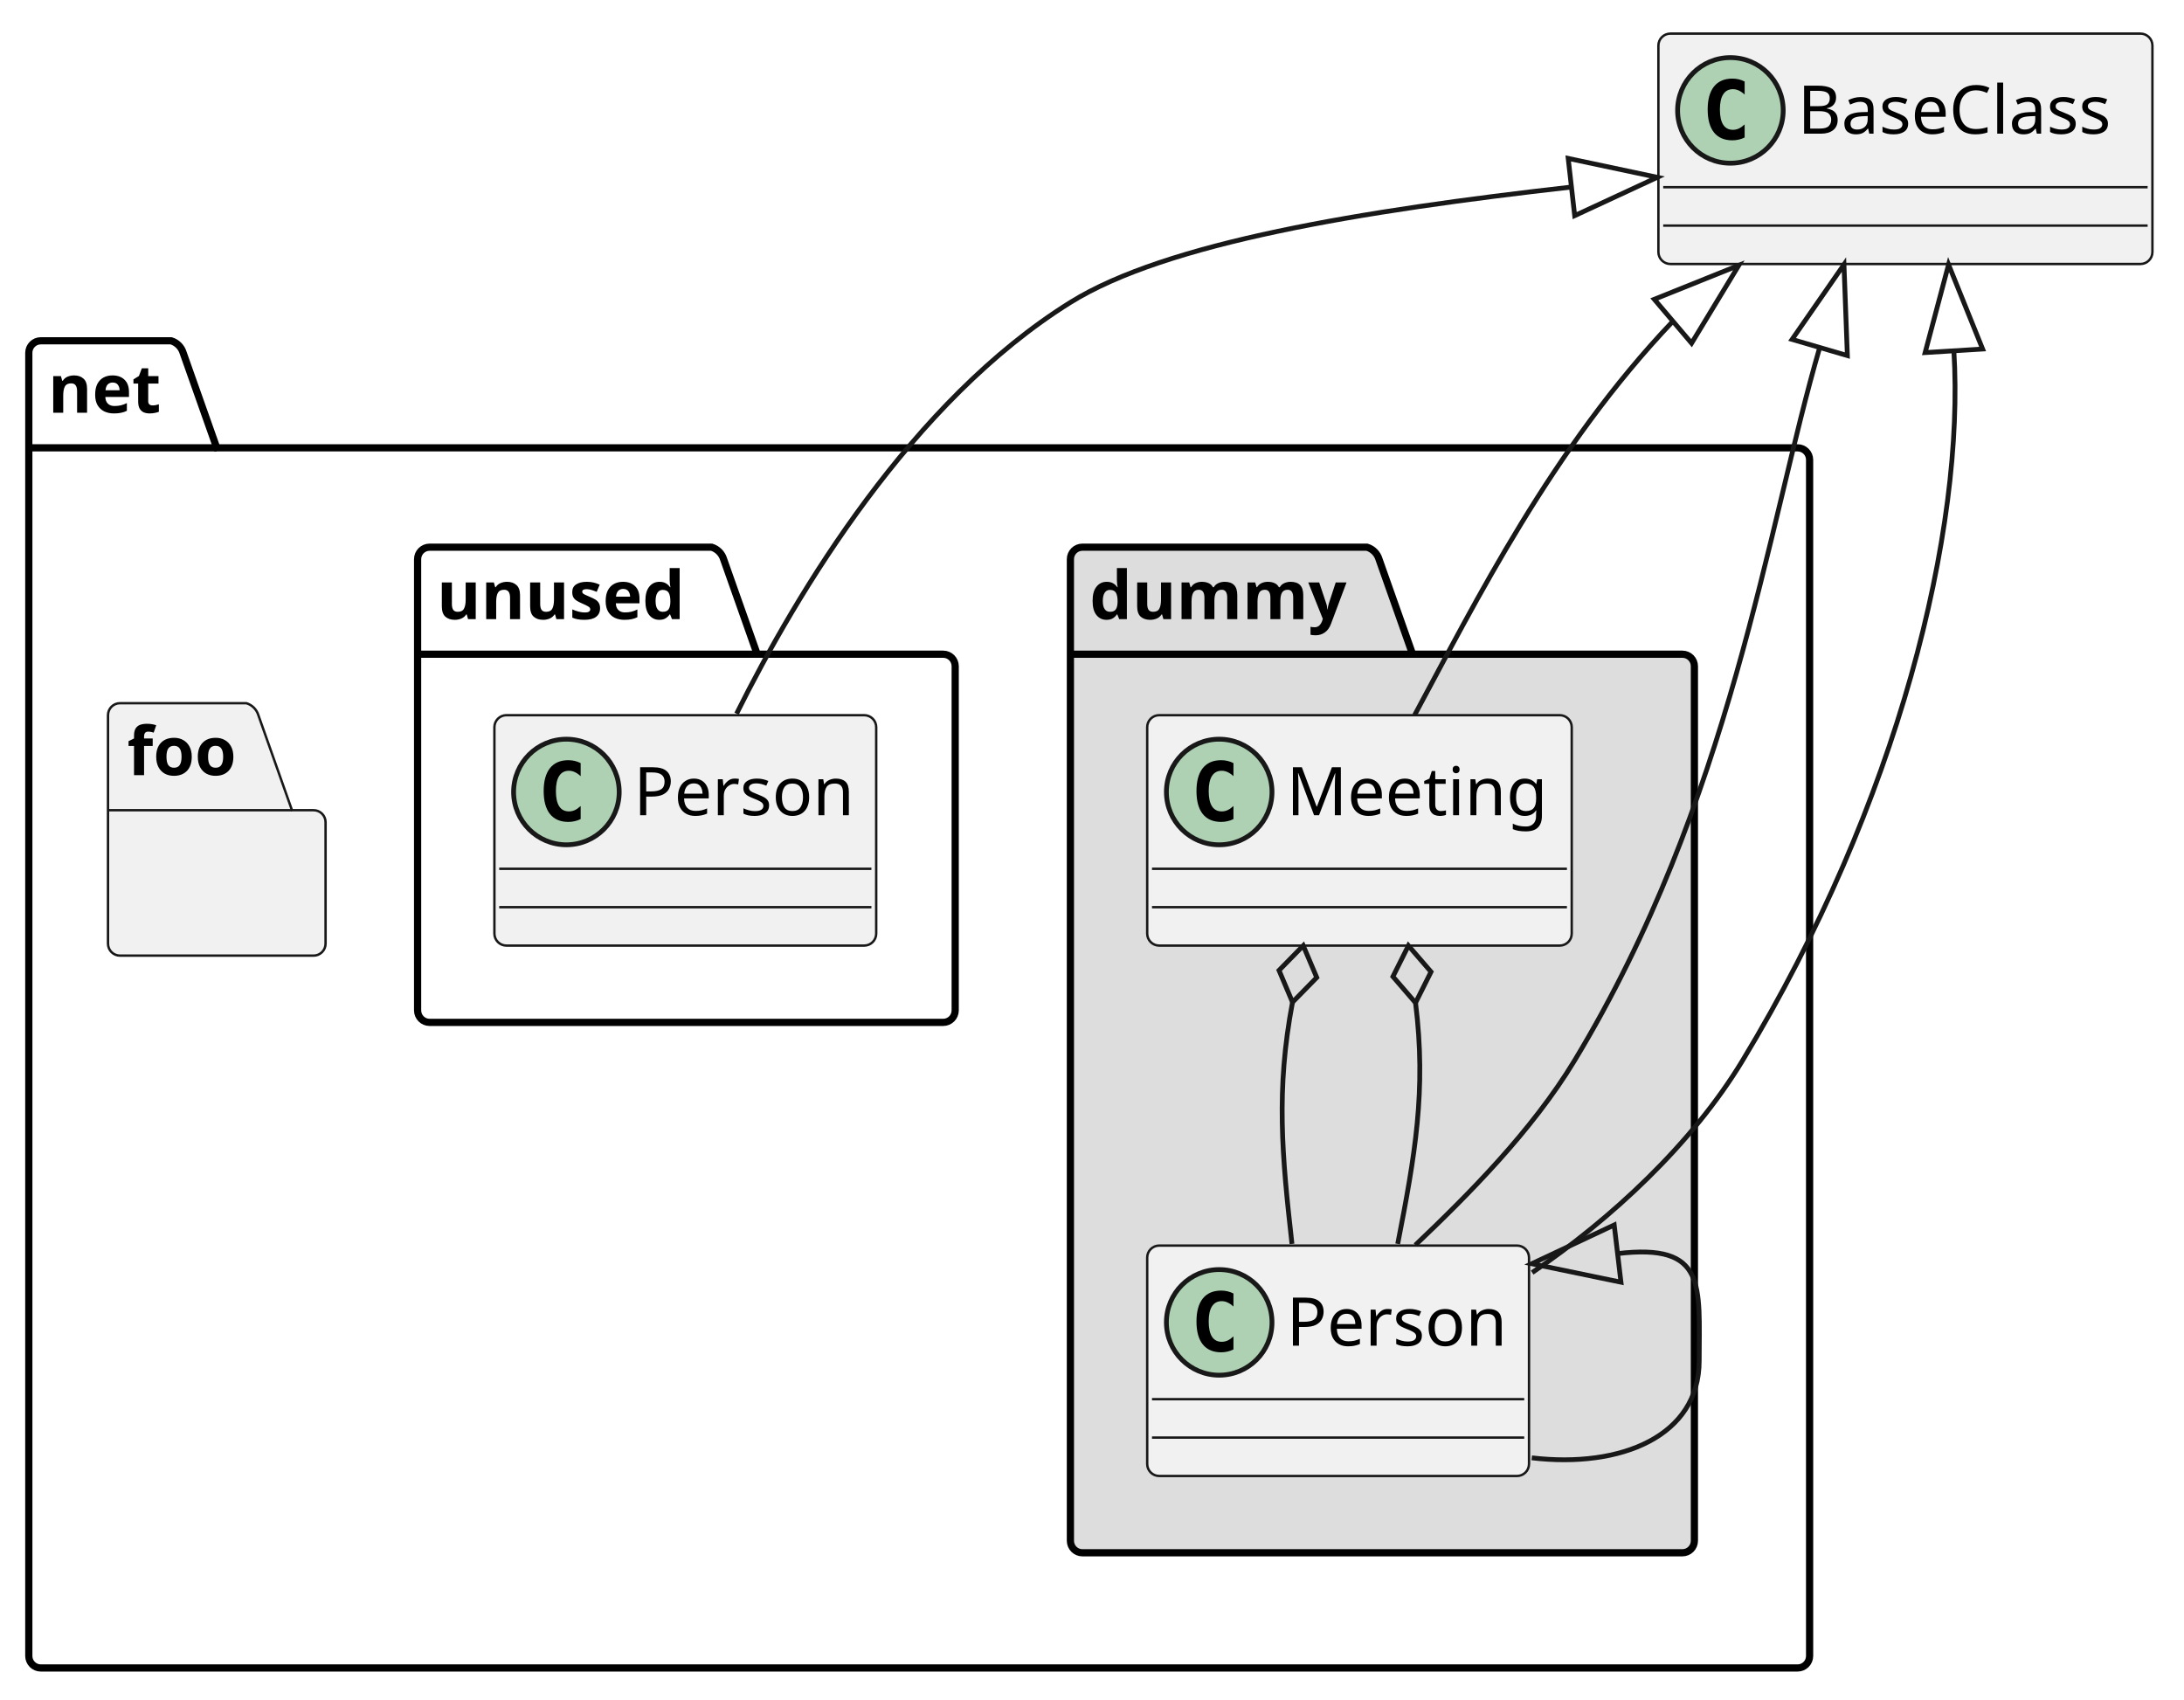
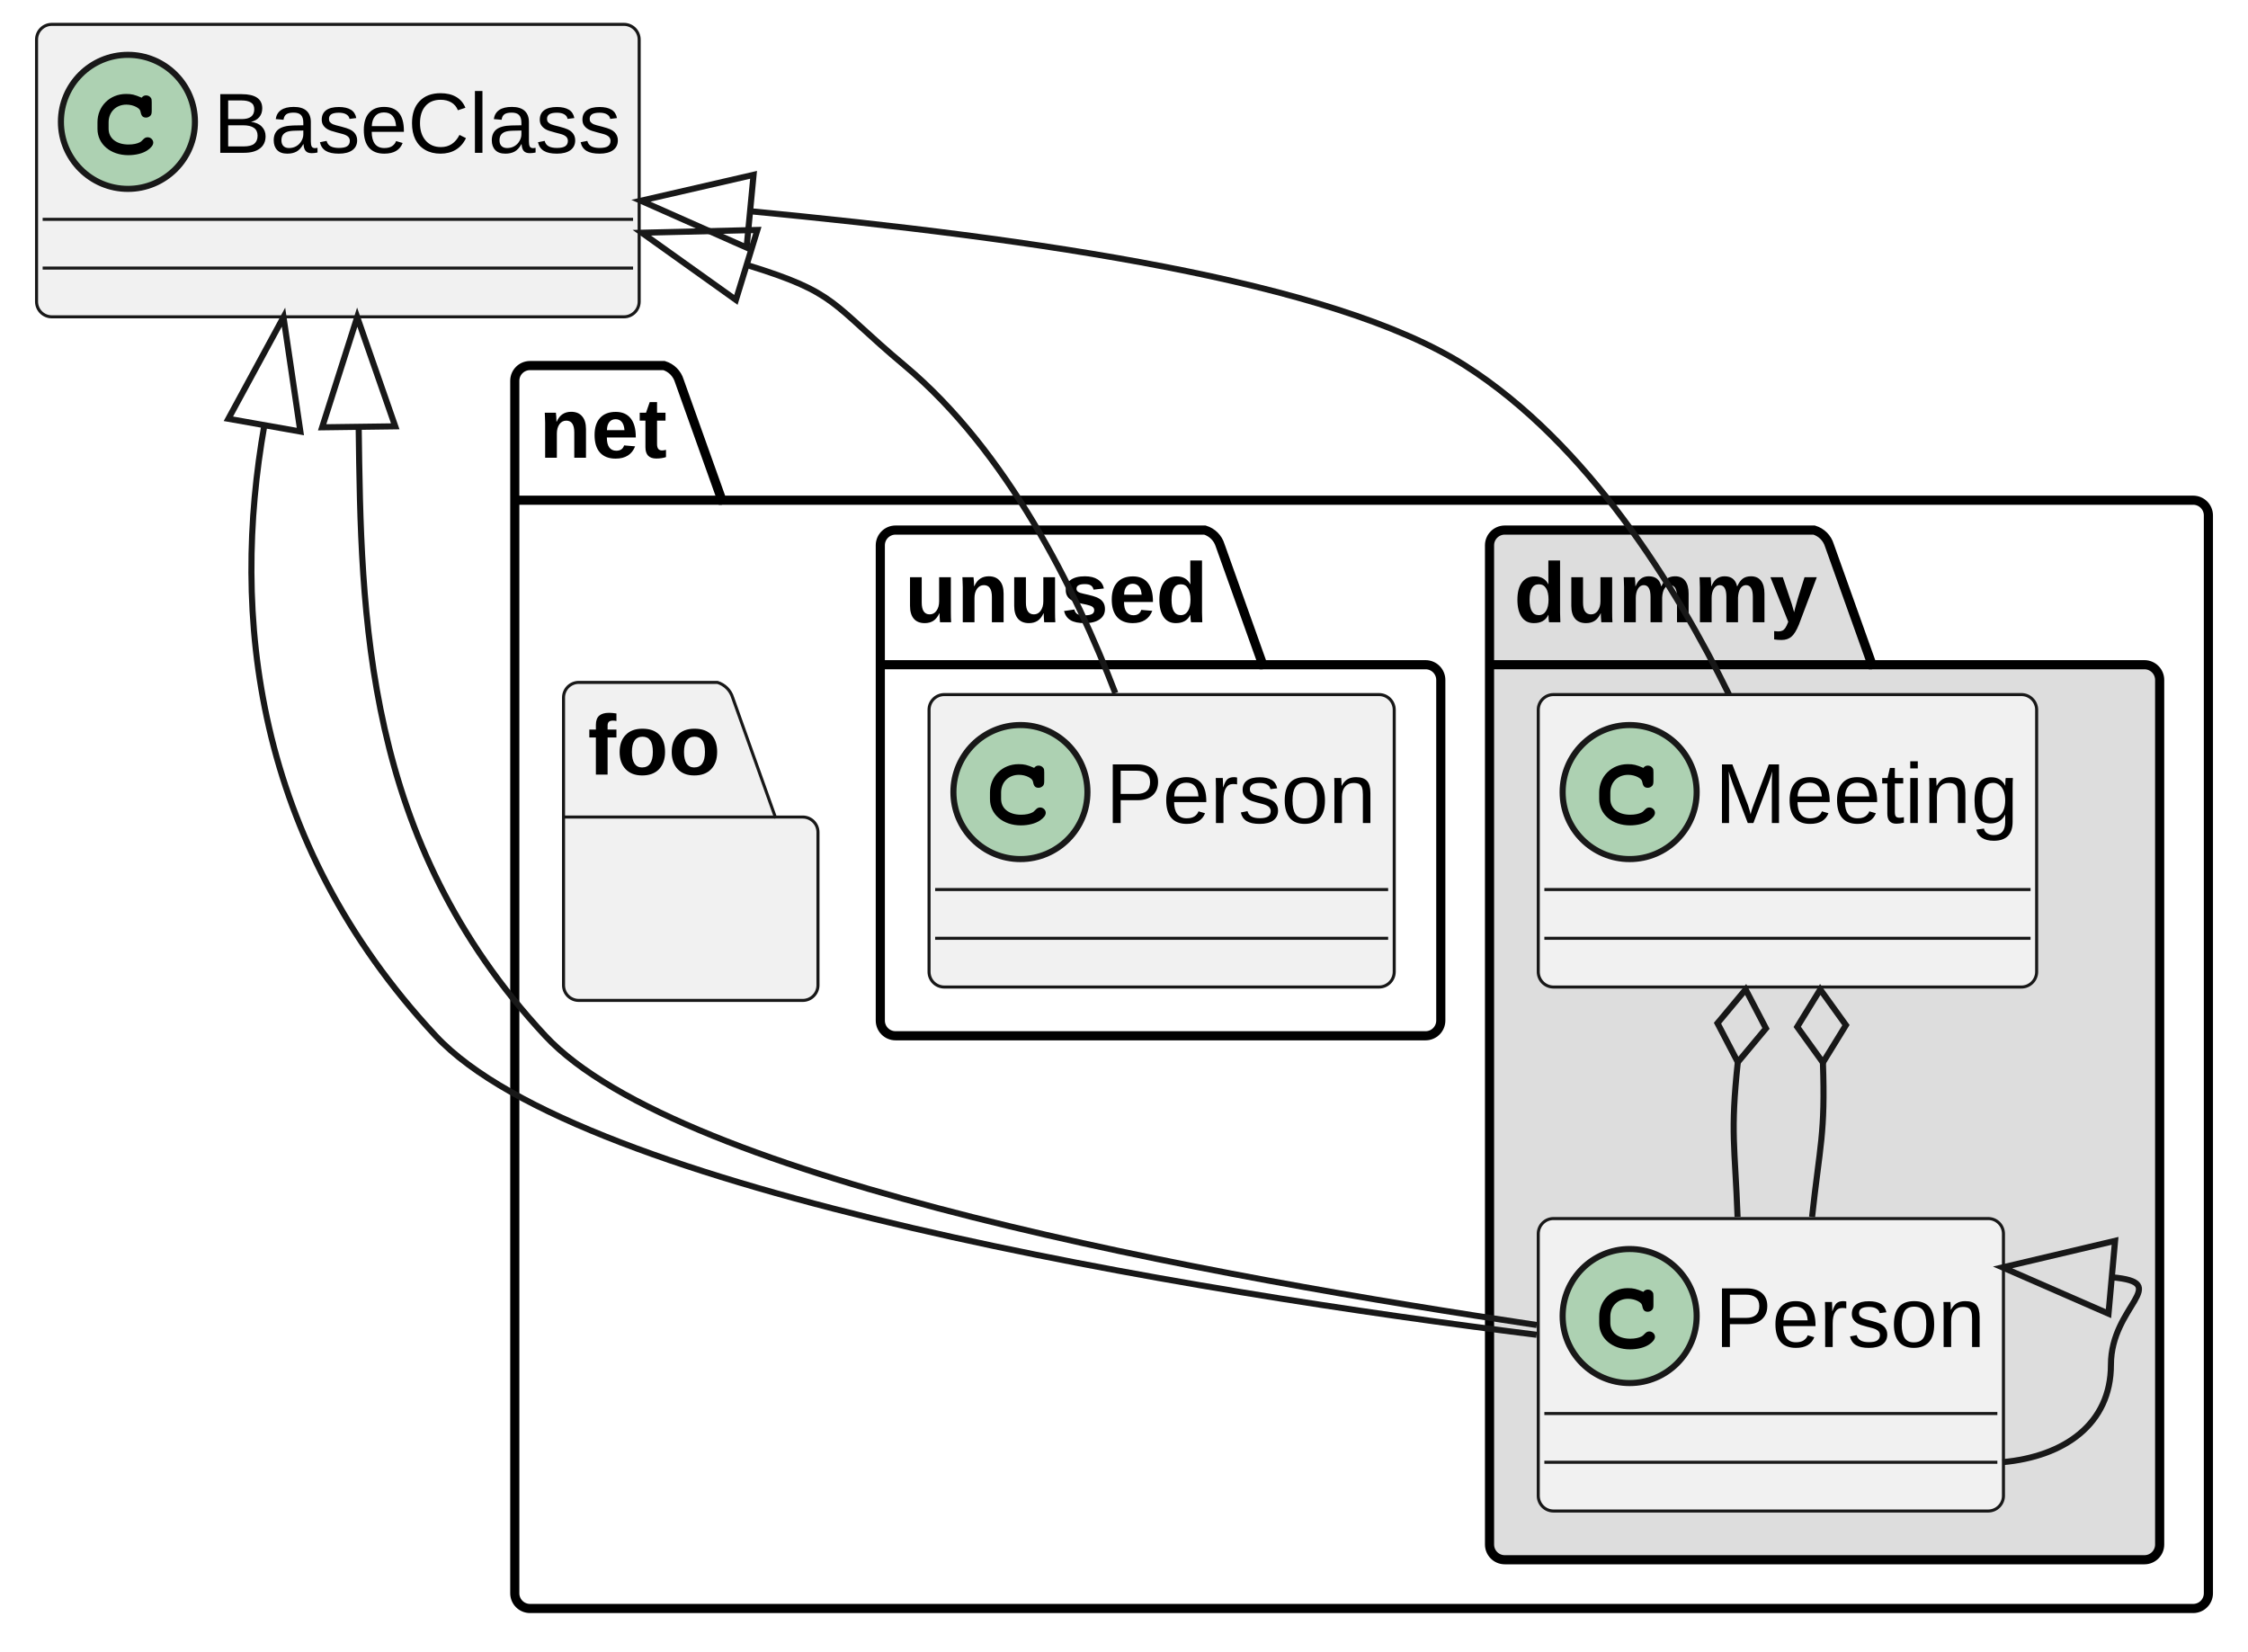
- <svg xmlns="http://www.w3.org/2000/svg" contentStyleType="text/css" data-diagram-type="CLASS" height="354px" preserveAspectRatio="none" style="width:455px;height:354px;background:#FFFFFF;" version="1.1" viewBox="0 0 455 354" width="455px" zoomAndPan="magnify">
+ <svg xmlns="http://www.w3.org/2000/svg" contentStyleType="text/css" data-diagram-type="CLASS" height="271px" preserveAspectRatio="none" style="width:369px;height:271px;background:#FFFFFF;" version="1.1" viewBox="0 0 369 271" width="369px" zoomAndPan="magnify">
  <defs />
  <g>
    <g class="cluster" data-entity="net" data-source-line="10" data-uid="ent0005" id="cluster_net">
-       <path d="M8.5,71 L35.654,71 A3.75,3.75 0 0 1 38.154,73.5 L45.154,93.297 L374.5,93.297 A2.5,2.5 0 0 1 377,95.797 L377,345 A2.5,2.5 0 0 1 374.5,347.5 L8.5,347.5 A2.5,2.5 0 0 1 6,345 L6,73.5 A2.5,2.5 0 0 1 8.5,71" fill="none" style="stroke:#000000;stroke-width:1.5;" />
-       <line style="stroke:#000000;stroke-width:1.5;" x1="6" x2="45.154" y1="93.297" y2="93.297" />
-       <text fill="#000000" font-family="sans-serif" font-size="14" font-weight="bold" lengthAdjust="spacing" textLength="26.154" x="10" y="85.995">net</text>
+       <path d="M87,60 L109,60 A3.75,3.75 0 0 1 111.5,62.5 L118.5,82.099 L360,82.099 A2.5,2.5 0 0 1 362.5,84.599 L362.5,261.5 A2.5,2.5 0 0 1 360,264 L87,264 A2.5,2.5 0 0 1 84.5,261.5 L84.5,62.5 A2.5,2.5 0 0 1 87,60" fill="none" style="stroke:#000000;stroke-width:1.5;" />
+       <line style="stroke:#000000;stroke-width:1.5;" x1="84.5" x2="118.5" y1="82.099" y2="82.099" />
+       <text fill="#000000" font-family="Liberation Sans" font-size="14" font-weight="bold" lengthAdjust="spacing" textLength="21" x="88.5" y="75.132">net</text>
    </g>
    <g class="cluster" data-entity="dummy" data-source-line="9" data-uid="ent0003" id="cluster_dummy">
-       <path d="M225.5,114 L284.79,114 A3.75,3.75 0 0 1 287.29,116.5 L294.29,136.297 L350.5,136.297 A2.5,2.5 0 0 1 353,138.797 L353,321 A2.5,2.5 0 0 1 350.5,323.5 L225.5,323.5 A2.5,2.5 0 0 1 223,321 L223,116.5 A2.5,2.5 0 0 1 225.5,114" fill="#DDDDDD" style="stroke:#000000;stroke-width:1.5;" />
-       <line style="stroke:#000000;stroke-width:1.5;" x1="223" x2="294.29" y1="136.297" y2="136.297" />
-       <text fill="#000000" font-family="sans-serif" font-size="14" font-weight="bold" lengthAdjust="spacing" textLength="58.29" x="227" y="128.995">dummy</text>
+       <path d="M247,87 L297.786,87 A3.75,3.75 0 0 1 300.286,89.5 L307.286,109.099 L352,109.099 A2.5,2.5 0 0 1 354.5,111.599 L354.5,253.5 A2.5,2.5 0 0 1 352,256 L247,256 A2.5,2.5 0 0 1 244.5,253.5 L244.5,89.5 A2.5,2.5 0 0 1 247,87" fill="#DDDDDD" style="stroke:#000000;stroke-width:1.5;" />
+       <line style="stroke:#000000;stroke-width:1.5;" x1="244.5" x2="307.286" y1="109.099" y2="109.099" />
+       <text fill="#000000" font-family="Liberation Sans" font-size="14" font-weight="bold" lengthAdjust="spacing" textLength="49.786" x="248.5" y="102.132">dummy</text>
    </g>
    <g class="cluster" data-entity="unused" data-source-line="24" data-uid="ent0015" id="cluster_unused">
-       <path d="M89.5,114 L148.25,114 A3.75,3.75 0 0 1 150.75,116.5 L157.75,136.297 L196.5,136.297 A2.5,2.5 0 0 1 199,138.797 L199,210.5 A2.5,2.5 0 0 1 196.5,213 L89.5,213 A2.5,2.5 0 0 1 87,210.5 L87,116.5 A2.5,2.5 0 0 1 89.5,114" fill="none" style="stroke:#000000;stroke-width:1.5;" />
-       <line style="stroke:#000000;stroke-width:1.5;" x1="87" x2="157.75" y1="136.297" y2="136.297" />
-       <text fill="#000000" font-family="sans-serif" font-size="14" font-weight="bold" lengthAdjust="spacing" textLength="57.75" x="91" y="128.995">unused</text>
+       <path d="M147,87 L197.779,87 A3.75,3.75 0 0 1 200.279,89.5 L207.279,109.099 L234,109.099 A2.5,2.5 0 0 1 236.5,111.599 L236.5,167.5 A2.5,2.5 0 0 1 234,170 L147,170 A2.5,2.5 0 0 1 144.5,167.5 L144.5,89.5 A2.5,2.5 0 0 1 147,87" fill="none" style="stroke:#000000;stroke-width:1.5;" />
+       <line style="stroke:#000000;stroke-width:1.5;" x1="144.5" x2="207.279" y1="109.099" y2="109.099" />
+       <text fill="#000000" font-family="Liberation Sans" font-size="14" font-weight="bold" lengthAdjust="spacing" textLength="49.779" x="148.5" y="102.132">unused</text>
    </g>
+     <g class="entity" data-entity="BaseClass" data-source-line="7" data-uid="ent0002" id="entity_BaseClass">
+       <rect fill="#F1F1F1" height="48" rx="2.5" ry="2.5" style="stroke:#181818;stroke-width:0.5;" width="98.917" x="6" y="4" />
+       <ellipse cx="21" cy="20" fill="#ADD1B2" rx="11" ry="11" style="stroke:#181818;stroke-width:1;" />
+       <path d="M16,21.156 C16,23.656 18.141,25.469 21.062,25.469 C22.297,25.469 23.469,25.172 24.219,24.656 C24.828,24.234 25.156,23.812 25.156,23.406 C25.156,22.938 24.734,22.531 24.234,22.531 C24,22.531 23.781,22.609 23.578,22.812 C23.141,23.25 23.141,23.25 22.969,23.344 C22.516,23.578 21.875,23.719 21.109,23.719 C19.109,23.719 17.828,22.703 17.828,21.125 L17.828,20.078 C17.828,18.375 19.047,17.172 20.75,17.172 C21.328,17.172 21.906,17.312 22.375,17.562 C22.844,17.828 23.016,18.016 23.078,18.375 C23.203,19.047 23.453,19.297 23.984,19.297 C24.266,19.297 24.547,19.156 24.734,18.938 C24.859,18.766 24.906,18.594 24.906,18.156 L24.906,16.797 C24.906,16.375 24.891,16.234 24.766,16.062 C24.594,15.812 24.312,15.656 23.984,15.656 C23.672,15.656 23.469,15.766 23.25,16.031 C22.078,15.531 21.641,15.422 20.688,15.422 C18.016,15.422 16,17.438 16,20.062 L16,21.156 Z " fill="#000000" />
+       <text fill="#000000" font-family="Liberation Sans" font-size="14" lengthAdjust="spacing" textLength="66.917" x="35" y="25.082">BaseClass</text>
+       <line style="stroke:#181818;stroke-width:0.5;" x1="7" x2="103.917" y1="36" y2="36" />
+       <line style="stroke:#181818;stroke-width:0.5;" x1="7" x2="103.917" y1="44" y2="44" />
+     </g>
+     <path d="M95,112 L117.766,112 A3.75,3.75 0 0 1 120.266,114.5 L127.266,134.099 L131.766,134.099 A2.5,2.5 0 0 1 134.266,136.599 L134.266,161.697 A2.5,2.5 0 0 1 131.766,164.197 L95,164.197 A2.5,2.5 0 0 1 92.5,161.697 L92.5,114.5 A2.5,2.5 0 0 1 95,112" fill="#F1F1F1" style="stroke:#181818;stroke-width:0.5;" />
+     <line style="stroke:#181818;stroke-width:0.5;" x1="92.5" x2="127.266" y1="134.099" y2="134.099" />
+     <text fill="#000000" font-family="Liberation Sans" font-size="14" font-weight="bold" lengthAdjust="spacing" textLength="21.766" x="96.5" y="127.132">foo</text>
    <g class="entity" data-entity="Person" data-source-line="10" data-uid="ent0004" id="entity_Person">
-       <rect fill="#F1F1F1" height="48" rx="2.5" ry="2.5" style="stroke:#181818;stroke-width:0.5;" width="79.544" x="239" y="259.5" />
-       <ellipse cx="254" cy="275.5" fill="#ADD1B2" rx="11" ry="11" style="stroke:#181818;stroke-width:1;" />
-       <path d="M256.969,281.141 Q256.391,281.438 255.75,281.578 Q255.109,281.734 254.406,281.734 Q251.906,281.734 250.578,280.094 Q249.266,278.438 249.266,275.312 Q249.266,272.188 250.578,270.531 Q251.906,268.875 254.406,268.875 Q255.109,268.875 255.75,269.031 Q256.406,269.188 256.969,269.484 L256.969,272.203 Q256.344,271.625 255.75,271.359 Q255.156,271.078 254.531,271.078 Q253.188,271.078 252.5,272.156 Q251.812,273.219 251.812,275.312 Q251.812,277.406 252.5,278.484 Q253.188,279.547 254.531,279.547 Q255.156,279.547 255.75,279.281 Q256.344,279 256.969,278.422 L256.969,281.141 Z " fill="#000000" />
-       <text fill="#000000" font-family="sans-serif" font-size="14" lengthAdjust="spacing" textLength="47.544" x="268" y="280.347">Person</text>
-       <line style="stroke:#181818;stroke-width:0.5;" x1="240" x2="317.544" y1="291.5" y2="291.5" />
-       <line style="stroke:#181818;stroke-width:0.5;" x1="240" x2="317.544" y1="299.5" y2="299.5" />
+       <rect fill="#F1F1F1" height="48" rx="2.5" ry="2.5" style="stroke:#181818;stroke-width:0.5;" width="76.358" x="252.5" y="200" />
+       <ellipse cx="267.5" cy="216" fill="#ADD1B2" rx="11" ry="11" style="stroke:#181818;stroke-width:1;" />
+       <path d="M262.5,217.156 C262.5,219.656 264.641,221.469 267.562,221.469 C268.797,221.469 269.969,221.172 270.719,220.656 C271.328,220.234 271.656,219.812 271.656,219.406 C271.656,218.938 271.234,218.531 270.734,218.531 C270.5,218.531 270.281,218.609 270.078,218.812 C269.641,219.25 269.641,219.25 269.469,219.344 C269.016,219.578 268.375,219.719 267.609,219.719 C265.609,219.719 264.328,218.703 264.328,217.125 L264.328,216.078 C264.328,214.375 265.547,213.172 267.25,213.172 C267.828,213.172 268.406,213.312 268.875,213.562 C269.344,213.828 269.516,214.016 269.578,214.375 C269.703,215.047 269.953,215.297 270.484,215.297 C270.766,215.297 271.047,215.156 271.234,214.938 C271.359,214.766 271.406,214.594 271.406,214.156 L271.406,212.797 C271.406,212.375 271.391,212.234 271.266,212.062 C271.094,211.812 270.812,211.656 270.484,211.656 C270.172,211.656 269.969,211.766 269.75,212.031 C268.578,211.531 268.141,211.422 267.188,211.422 C264.516,211.422 262.5,213.438 262.5,216.062 L262.5,217.156 Z " fill="#000000" />
+       <text fill="#000000" font-family="Liberation Sans" font-size="14" lengthAdjust="spacing" textLength="44.358" x="281.5" y="221.083">Person</text>
+       <line style="stroke:#181818;stroke-width:0.5;" x1="253.5" x2="327.858" y1="232" y2="232" />
+       <line style="stroke:#181818;stroke-width:0.5;" x1="253.5" x2="327.858" y1="240" y2="240" />
    </g>
    <g class="entity" data-entity="Meeting" data-source-line="11" data-uid="ent0007" id="entity_Meeting">
-       <rect fill="#F1F1F1" height="48" rx="2.5" ry="2.5" style="stroke:#181818;stroke-width:0.5;" width="88.444" x="239" y="149" />
-       <ellipse cx="254" cy="165" fill="#ADD1B2" rx="11" ry="11" style="stroke:#181818;stroke-width:1;" />
-       <path d="M256.969,170.641 Q256.391,170.938 255.75,171.078 Q255.109,171.234 254.406,171.234 Q251.906,171.234 250.578,169.594 Q249.266,167.938 249.266,164.812 Q249.266,161.688 250.578,160.031 Q251.906,158.375 254.406,158.375 Q255.109,158.375 255.75,158.531 Q256.406,158.688 256.969,158.984 L256.969,161.703 Q256.344,161.125 255.75,160.859 Q255.156,160.578 254.531,160.578 Q253.188,160.578 252.5,161.656 Q251.812,162.719 251.812,164.812 Q251.812,166.906 252.5,167.984 Q253.188,169.047 254.531,169.047 Q255.156,169.047 255.75,168.781 Q256.344,168.5 256.969,167.922 L256.969,170.641 Z " fill="#000000" />
-       <text fill="#000000" font-family="sans-serif" font-size="14" lengthAdjust="spacing" textLength="56.444" x="268" y="169.847">Meeting</text>
-       <line style="stroke:#181818;stroke-width:0.5;" x1="240" x2="326.444" y1="181" y2="181" />
-       <line style="stroke:#181818;stroke-width:0.5;" x1="240" x2="326.444" y1="189" y2="189" />
+       <rect fill="#F1F1F1" height="48" rx="2.5" ry="2.5" style="stroke:#181818;stroke-width:0.5;" width="81.807" x="252.5" y="114" />
+       <ellipse cx="267.5" cy="130" fill="#ADD1B2" rx="11" ry="11" style="stroke:#181818;stroke-width:1;" />
+       <path d="M262.5,131.156 C262.5,133.656 264.641,135.469 267.562,135.469 C268.797,135.469 269.969,135.172 270.719,134.656 C271.328,134.234 271.656,133.812 271.656,133.406 C271.656,132.938 271.234,132.531 270.734,132.531 C270.5,132.531 270.281,132.609 270.078,132.812 C269.641,133.25 269.641,133.25 269.469,133.344 C269.016,133.578 268.375,133.719 267.609,133.719 C265.609,133.719 264.328,132.703 264.328,131.125 L264.328,130.078 C264.328,128.375 265.547,127.172 267.25,127.172 C267.828,127.172 268.406,127.312 268.875,127.562 C269.344,127.828 269.516,128.016 269.578,128.375 C269.703,129.047 269.953,129.297 270.484,129.297 C270.766,129.297 271.047,129.156 271.234,128.938 C271.359,128.766 271.406,128.594 271.406,128.156 L271.406,126.797 C271.406,126.375 271.391,126.234 271.266,126.062 C271.094,125.812 270.812,125.656 270.484,125.656 C270.172,125.656 269.969,125.766 269.75,126.031 C268.578,125.531 268.141,125.422 267.188,125.422 C264.516,125.422 262.5,127.438 262.5,130.062 L262.5,131.156 Z " fill="#000000" />
+       <text fill="#000000" font-family="Liberation Sans" font-size="14" lengthAdjust="spacing" textLength="49.807" x="281.5" y="135.083">Meeting</text>
+       <line style="stroke:#181818;stroke-width:0.5;" x1="253.5" x2="333.307" y1="146" y2="146" />
+       <line style="stroke:#181818;stroke-width:0.5;" x1="253.5" x2="333.307" y1="154" y2="154" />
    </g>
-     <path d="M25,146.5 L51.327,146.5 A3.75,3.75 0 0 1 53.827,149 L60.827,168.797 L65.327,168.797 A2.5,2.5 0 0 1 67.827,171.297 L67.827,196.594 A2.5,2.5 0 0 1 65.327,199.094 L25,199.094 A2.5,2.5 0 0 1 22.5,196.594 L22.5,149 A2.5,2.5 0 0 1 25,146.5" fill="#F1F1F1" style="stroke:#181818;stroke-width:0.5;" />
-     <line style="stroke:#181818;stroke-width:0.5;" x1="22.5" x2="60.827" y1="168.797" y2="168.797" />
-     <text fill="#000000" font-family="sans-serif" font-size="14" font-weight="bold" lengthAdjust="spacing" textLength="25.327" x="26.5" y="161.495">foo</text>
    <g class="entity" data-entity="Person" data-source-line="24" data-uid="ent0014" id="entity_Person">
-       <rect fill="#F1F1F1" height="48" rx="2.5" ry="2.5" style="stroke:#181818;stroke-width:0.5;" width="79.544" x="103" y="149" />
-       <ellipse cx="118" cy="165" fill="#ADD1B2" rx="11" ry="11" style="stroke:#181818;stroke-width:1;" />
-       <path d="M120.969,170.641 Q120.391,170.938 119.75,171.078 Q119.109,171.234 118.406,171.234 Q115.906,171.234 114.578,169.594 Q113.266,167.938 113.266,164.812 Q113.266,161.688 114.578,160.031 Q115.906,158.375 118.406,158.375 Q119.109,158.375 119.75,158.531 Q120.406,158.688 120.969,158.984 L120.969,161.703 Q120.344,161.125 119.75,160.859 Q119.156,160.578 118.531,160.578 Q117.188,160.578 116.5,161.656 Q115.812,162.719 115.812,164.812 Q115.812,166.906 116.5,167.984 Q117.188,169.047 118.531,169.047 Q119.156,169.047 119.75,168.781 Q120.344,168.5 120.969,167.922 L120.969,170.641 Z " fill="#000000" />
-       <text fill="#000000" font-family="sans-serif" font-size="14" lengthAdjust="spacing" textLength="47.544" x="132" y="169.847">Person</text>
-       <line style="stroke:#181818;stroke-width:0.5;" x1="104" x2="181.544" y1="181" y2="181" />
-       <line style="stroke:#181818;stroke-width:0.5;" x1="104" x2="181.544" y1="189" y2="189" />
+       <rect fill="#F1F1F1" height="48" rx="2.5" ry="2.5" style="stroke:#181818;stroke-width:0.5;" width="76.358" x="152.5" y="114" />
+       <ellipse cx="167.5" cy="130" fill="#ADD1B2" rx="11" ry="11" style="stroke:#181818;stroke-width:1;" />
+       <path d="M162.5,131.156 C162.5,133.656 164.641,135.469 167.562,135.469 C168.797,135.469 169.969,135.172 170.719,134.656 C171.328,134.234 171.656,133.812 171.656,133.406 C171.656,132.938 171.234,132.531 170.734,132.531 C170.5,132.531 170.281,132.609 170.078,132.812 C169.641,133.25 169.641,133.25 169.469,133.344 C169.016,133.578 168.375,133.719 167.609,133.719 C165.609,133.719 164.328,132.703 164.328,131.125 L164.328,130.078 C164.328,128.375 165.547,127.172 167.25,127.172 C167.828,127.172 168.406,127.312 168.875,127.562 C169.344,127.828 169.516,128.016 169.578,128.375 C169.703,129.047 169.953,129.297 170.484,129.297 C170.766,129.297 171.047,129.156 171.234,128.938 C171.359,128.766 171.406,128.594 171.406,128.156 L171.406,126.797 C171.406,126.375 171.391,126.234 171.266,126.062 C171.094,125.812 170.812,125.656 170.484,125.656 C170.172,125.656 169.969,125.766 169.75,126.031 C168.578,125.531 168.141,125.422 167.188,125.422 C164.516,125.422 162.5,127.438 162.5,130.062 L162.5,131.156 Z " fill="#000000" />
+       <text fill="#000000" font-family="Liberation Sans" font-size="14" lengthAdjust="spacing" textLength="44.358" x="181.5" y="135.083">Person</text>
+       <line style="stroke:#181818;stroke-width:0.5;" x1="153.5" x2="227.858" y1="146" y2="146" />
+       <line style="stroke:#181818;stroke-width:0.5;" x1="153.5" x2="227.858" y1="154" y2="154" />
    </g>
-     <g class="entity" data-entity="BaseClass" data-source-line="7" data-uid="ent0002" id="entity_BaseClass">
-       <rect fill="#F1F1F1" height="48" rx="2.5" ry="2.5" style="stroke:#181818;stroke-width:0.5;" width="102.923" x="345.5" y="7" />
-       <ellipse cx="360.5" cy="23" fill="#ADD1B2" rx="11" ry="11" style="stroke:#181818;stroke-width:1;" />
-       <path d="M363.469,28.641 Q362.891,28.938 362.25,29.078 Q361.609,29.234 360.906,29.234 Q358.406,29.234 357.078,27.594 Q355.766,25.938 355.766,22.812 Q355.766,19.688 357.078,18.031 Q358.406,16.375 360.906,16.375 Q361.609,16.375 362.25,16.531 Q362.906,16.688 363.469,16.984 L363.469,19.703 Q362.844,19.125 362.25,18.859 Q361.656,18.578 361.031,18.578 Q359.688,18.578 359,19.656 Q358.312,20.719 358.312,22.812 Q358.312,24.906 359,25.984 Q359.688,27.047 361.031,27.047 Q361.656,27.047 362.25,26.781 Q362.844,26.5 363.469,25.922 L363.469,28.641 Z " fill="#000000" />
-       <text fill="#000000" font-family="sans-serif" font-size="14" lengthAdjust="spacing" textLength="70.923" x="374.5" y="27.847">BaseClass</text>
-       <line style="stroke:#181818;stroke-width:0.5;" x1="346.5" x2="447.423" y1="39" y2="39" />
-       <line style="stroke:#181818;stroke-width:0.5;" x1="346.5" x2="447.423" y1="47" y2="47" />
+     <g class="link" data-entity-1="BaseClass" data-entity-2="Person" data-uid="lnk6" id="link_BaseClass_Person">
+       <polygon fill="none" points="46.536,52.055,37.488,68.733,49.304,70.826,46.536,52.055" style="stroke:#181818;stroke-width:1;" />
+       <path d="M43.396,69.779 C37.909,100.751 41.605,137.88 71.5,170 C95.388,195.667 195.925,212.065 252.232,219.077" fill="none" style="stroke:#181818;stroke-width:1;" />
    </g>
-     <g class="link" data-entity-1="BaseClass" data-entity-2="Person" data-source-line="10" data-uid="lnk6" id="link_BaseClass_Person">
-       <path codeLine="10" d="M379.108,72.397 C368.198,109.707 360.62,167.15 328,221 C319.16,235.6 305.88,248.92 294.86,259.4" fill="none" id="BaseClass-backto-Person" style="stroke:#181818;stroke-width:1;" />
-       <polygon fill="none" points="384.16,55.12,373.349,70.713,384.867,74.081,384.16,55.12" style="stroke:#181818;stroke-width:1;" />
+     <g class="link" data-entity-1="Meeting" data-entity-2="Person" data-uid="lnk8" id="link_Meeting_Person">
+       <polygon fill="none" points="286.541,162.399,281.922,167.936,285.256,174.33,289.876,168.792,286.541,162.399" style="stroke:#181818;stroke-width:1;" />
+       <path d="M285.256,174.33 C284.002,185.98 284.788,188.093 285.217,199.727" fill="none" style="stroke:#181818;stroke-width:1;" />
    </g>
-     <g class="link" data-entity-1="BaseClass" data-entity-2="Person" data-source-line="19" data-uid="lnk12" id="link_BaseClass_Person">
-       <path codeLine="19" d="M407.058,73.086 C409.358,110.396 395.62,167.15 363,221 C352.45,238.42 335.6,254 319.2,265.13" fill="none" id="BaseClass-backto-Person-1" style="stroke:#181818;stroke-width:1;" />
-       <polygon fill="none" points="405.95,55.12,401.069,73.455,413.046,72.717,405.95,55.12" style="stroke:#181818;stroke-width:1;" />
+     <g class="link" data-entity-1="BaseClass" data-entity-2="Meeting" data-uid="lnk9" id="link_BaseClass_Meeting">
+       <polygon fill="none" points="105.205,32.948,122.55,40.638,123.696,28.693,105.205,32.948" style="stroke:#181818;stroke-width:1;" />
+       <path d="M123.123,34.665 C170.087,39.168 218.593,46.051 240.5,60 C260.623,72.813 275.112,96.3 283.801,113.978" fill="none" style="stroke:#181818;stroke-width:1;" />
    </g>
-     <g class="link" data-entity-1="Meeting" data-entity-2="Person" data-source-line="11" data-uid="lnk8" id="link_Meeting_Person">
-       <path codeLine="11" d="M269.273,208.8 C265.803,227.09 267.09,240.77 269.16,259.15" fill="none" id="Meeting-backto-Person" style="stroke:#181818;stroke-width:1;" />
-       <polygon fill="none" points="271.51,197.01,266.462,202.159,269.273,208.8,274.322,203.65,271.51,197.01" style="stroke:#181818;stroke-width:1;" />
+     <g class="link" data-entity-1="Person" data-entity-2="Person" data-uid="lnk11" id="link_Person_Person">
+       <polygon fill="none" points="328.714,208.017,346.102,215.61,347.18,203.659,328.714,208.017" style="stroke:#181818;stroke-width:1;" />
+       <path d="M346.641,209.635 C356.762,210.548 346.5,214.258 346.5,224 C346.5,233.742 338.835,239.07 328.714,239.983" fill="none" style="stroke:#181818;stroke-width:1;" />
    </g>
-     <g class="link" data-entity-1="Meeting" data-entity-2="Person" data-source-line="21" data-uid="lnk13" id="link_Meeting_Person">
-       <path codeLine="21" d="M294.904,208.918 C297.184,227.208 294.78,240.77 291.19,259.15" fill="none" id="Meeting-backto-Person-1" style="stroke:#181818;stroke-width:1;" />
-       <polygon fill="none" points="293.42,197.01,290.193,203.459,294.904,208.918,298.132,202.469,293.42,197.01" style="stroke:#181818;stroke-width:1;" />
+     <g class="link" data-entity-1="BaseClass" data-entity-2="Person" data-uid="lnk12" id="link_BaseClass_Person">
+       <polygon fill="none" points="58.637,52.055,52.877,70.133,64.876,69.974,58.637,52.055" style="stroke:#181818;stroke-width:1;" />
+       <path d="M58.876,70.054 C59.288,101.025 59.605,137.88 89.5,170 C111.723,193.878 200.282,209.734 252.251,217.474" fill="none" style="stroke:#181818;stroke-width:1;" />
    </g>
-     <g class="link" data-entity-1="BaseClass" data-entity-2="Meeting" data-source-line="13" data-uid="lnk9" id="link_BaseClass_Meeting">
-       <path codeLine="13" d="M348.527,66.928 C323.427,93.238 307.29,125.64 294.71,148.98" fill="none" id="BaseClass-backto-Meeting" style="stroke:#181818;stroke-width:1;" />
-       <polygon fill="none" points="362.25,55.28,344.644,62.354,352.41,71.502,362.25,55.28" style="stroke:#181818;stroke-width:1;" />
+     <g class="link" data-entity-1="Meeting" data-entity-2="Person" data-uid="lnk13" id="link_Meeting_Person">
+       <polygon fill="none" points="298.788,162.399,295.008,168.54,299.223,174.391,303.002,168.25,298.788,162.399" style="stroke:#181818;stroke-width:1;" />
+       <path d="M299.223,174.391 C299.645,186.042 298.705,188.093 297.445,199.727" fill="none" style="stroke:#181818;stroke-width:1;" />
    </g>
-     <g class="link" data-entity-1="Person" data-entity-2="Person" data-source-line="18" data-uid="lnk11" id="link_Person_Person">
-       <path codeLine="18" d="M336.996,261.168 C355.616,258.968 354,267.82 354,283.5 C354,299.18 337.74,305.92 319.12,303.72" fill="none" id="Person-backto-Person" style="stroke:#181818;stroke-width:1;" />
-       <polygon fill="none" points="319.12,263.28,337.7,267.127,336.292,255.209,319.12,263.28" style="stroke:#181818;stroke-width:1;" />
-     </g>
-     <g class="link" data-entity-1="BaseClass" data-entity-2="Person" data-source-line="24" data-uid="lnk16" id="link_BaseClass_Person">
-       <path codeLine="24" d="M327.384,38.966 C283.684,43.916 242.99,50.55 223,63 C189.92,83.6 166.11,123.31 153.45,148.69" fill="none" id="BaseClass-backto-Person-2" style="stroke:#181818;stroke-width:1;" />
-       <polygon fill="none" points="345.27,36.94,326.709,33.004,328.06,44.928,345.27,36.94" style="stroke:#181818;stroke-width:1;" />
+     <g class="link" data-entity-1="BaseClass" data-entity-2="Person" data-uid="lnk16" id="link_BaseClass_Person">
+       <polygon fill="none" points="105.35,38.199,120.796,49.218,124.318,37.746,105.35,38.199" style="stroke:#181818;stroke-width:1;" />
+       <path d="M122.557,43.482 C137.638,48.112 136.229,49.735 148.5,60 C165.319,74.069 176.506,96.674 183.075,113.76" fill="none" style="stroke:#181818;stroke-width:1;" />
    </g>
  </g>
</svg>
